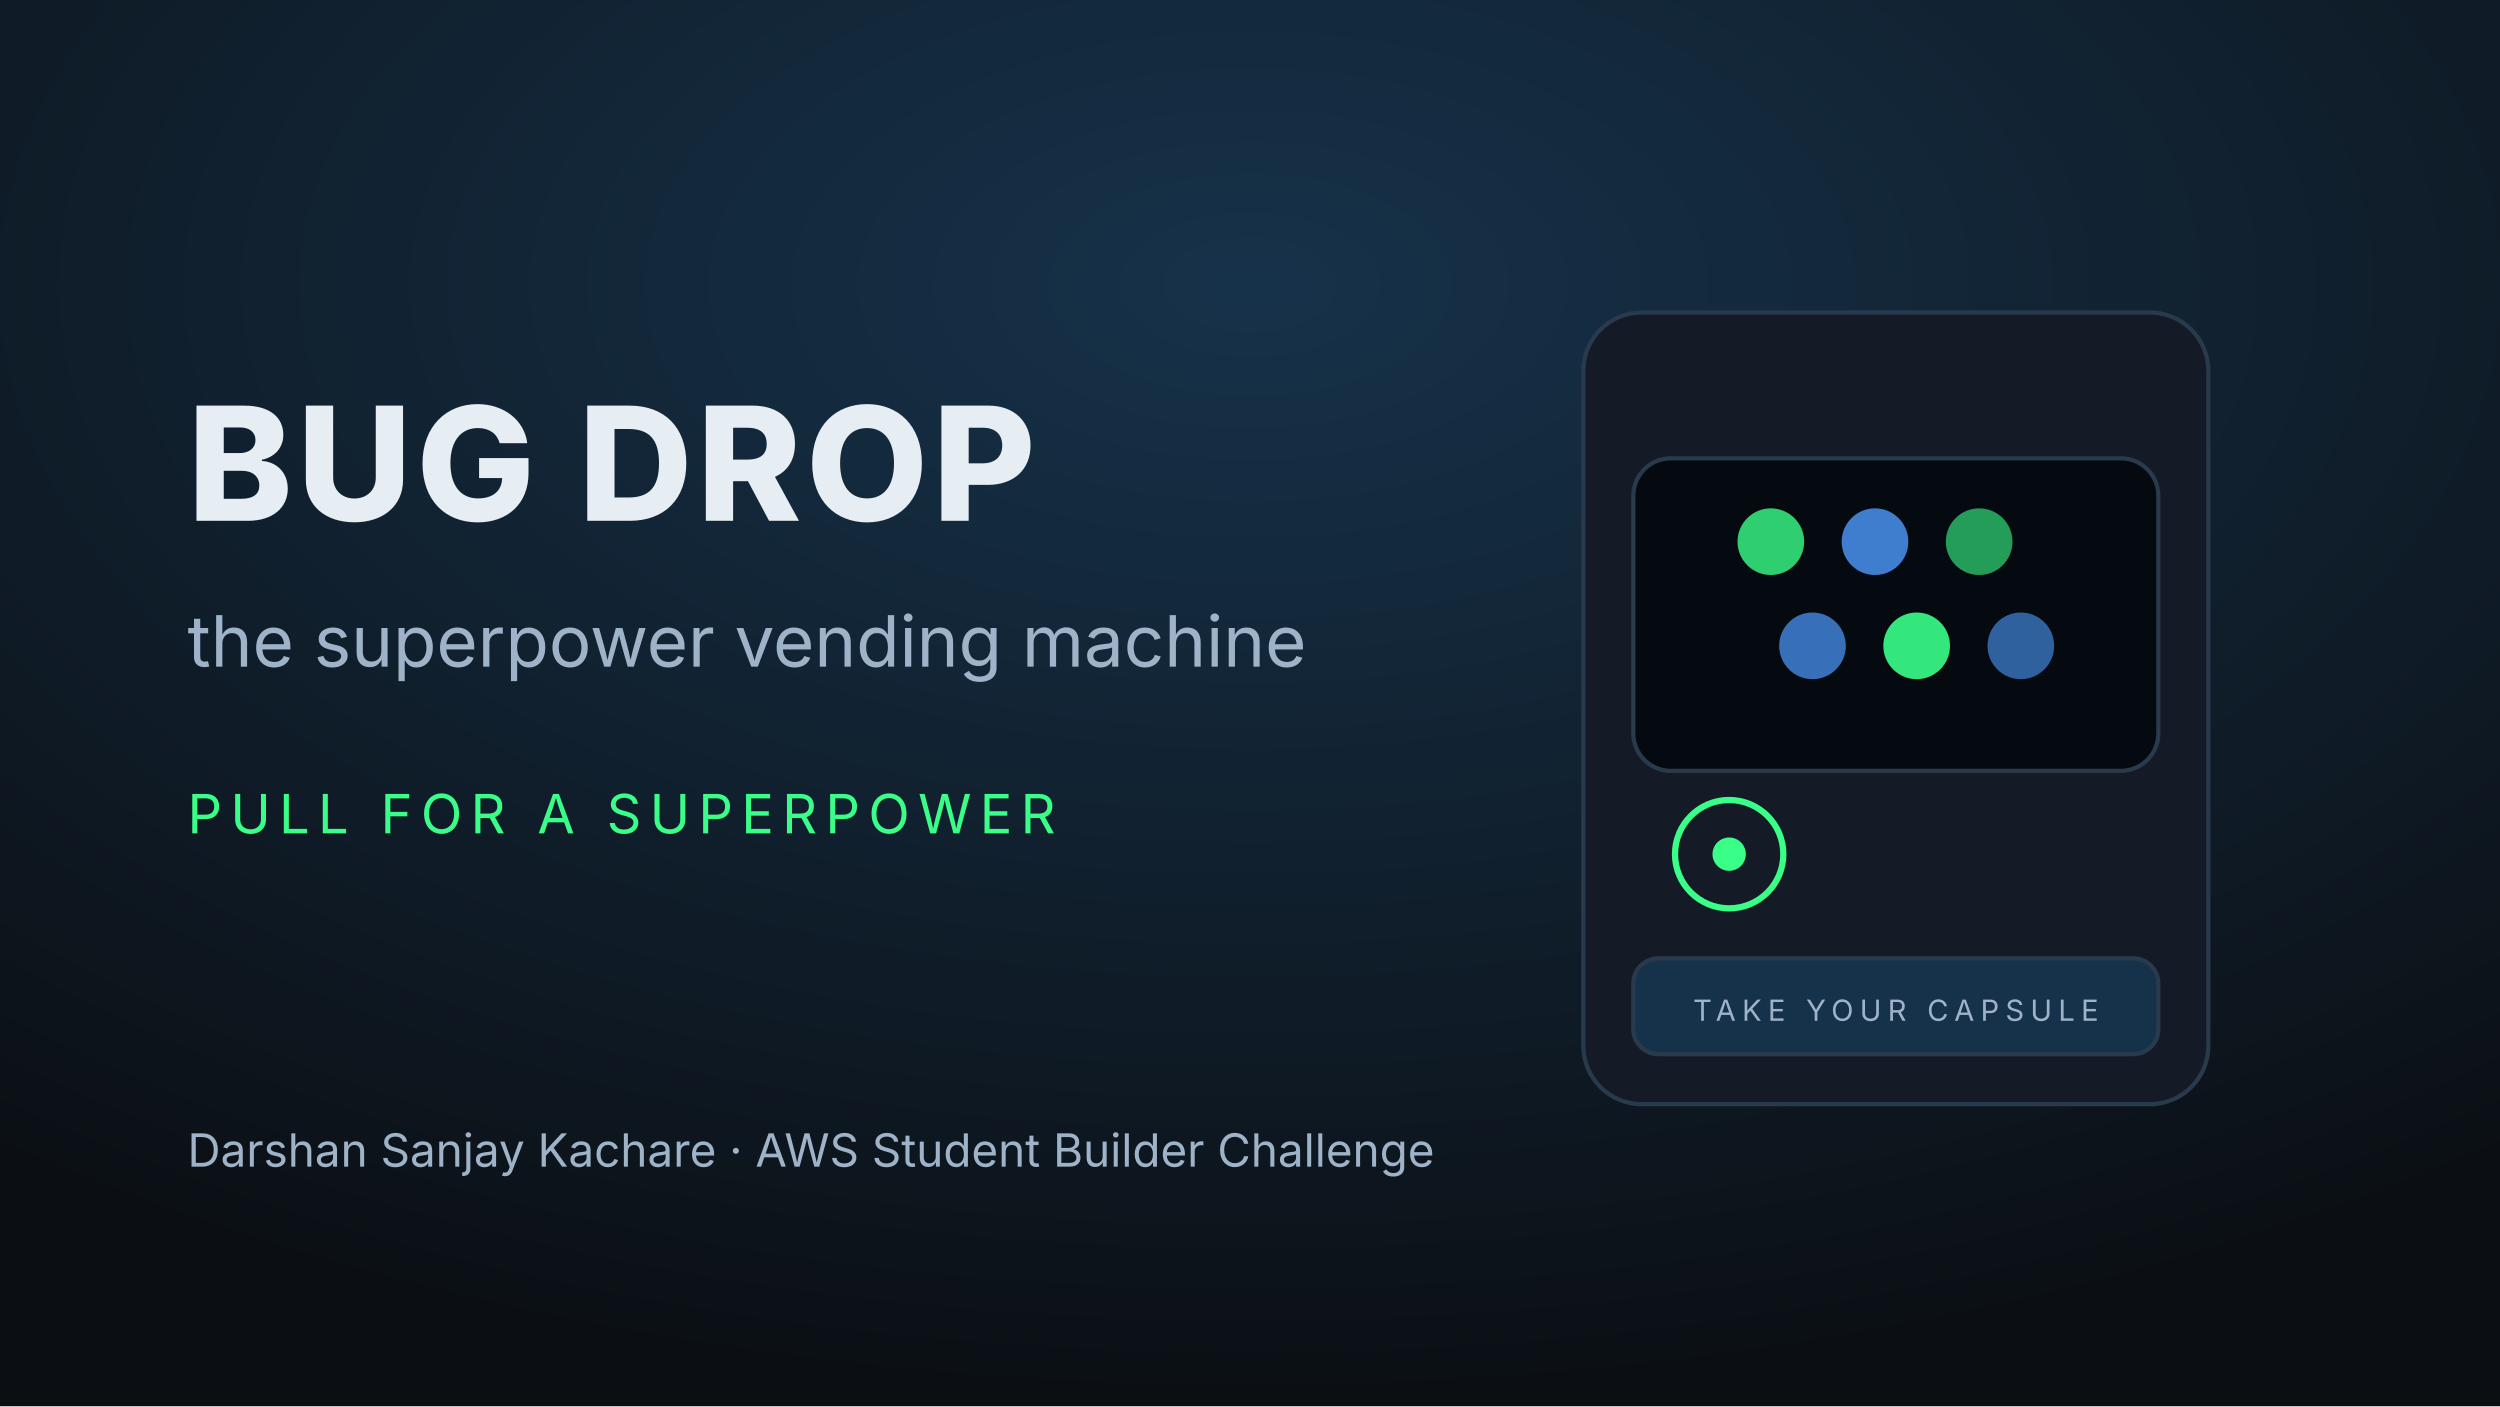
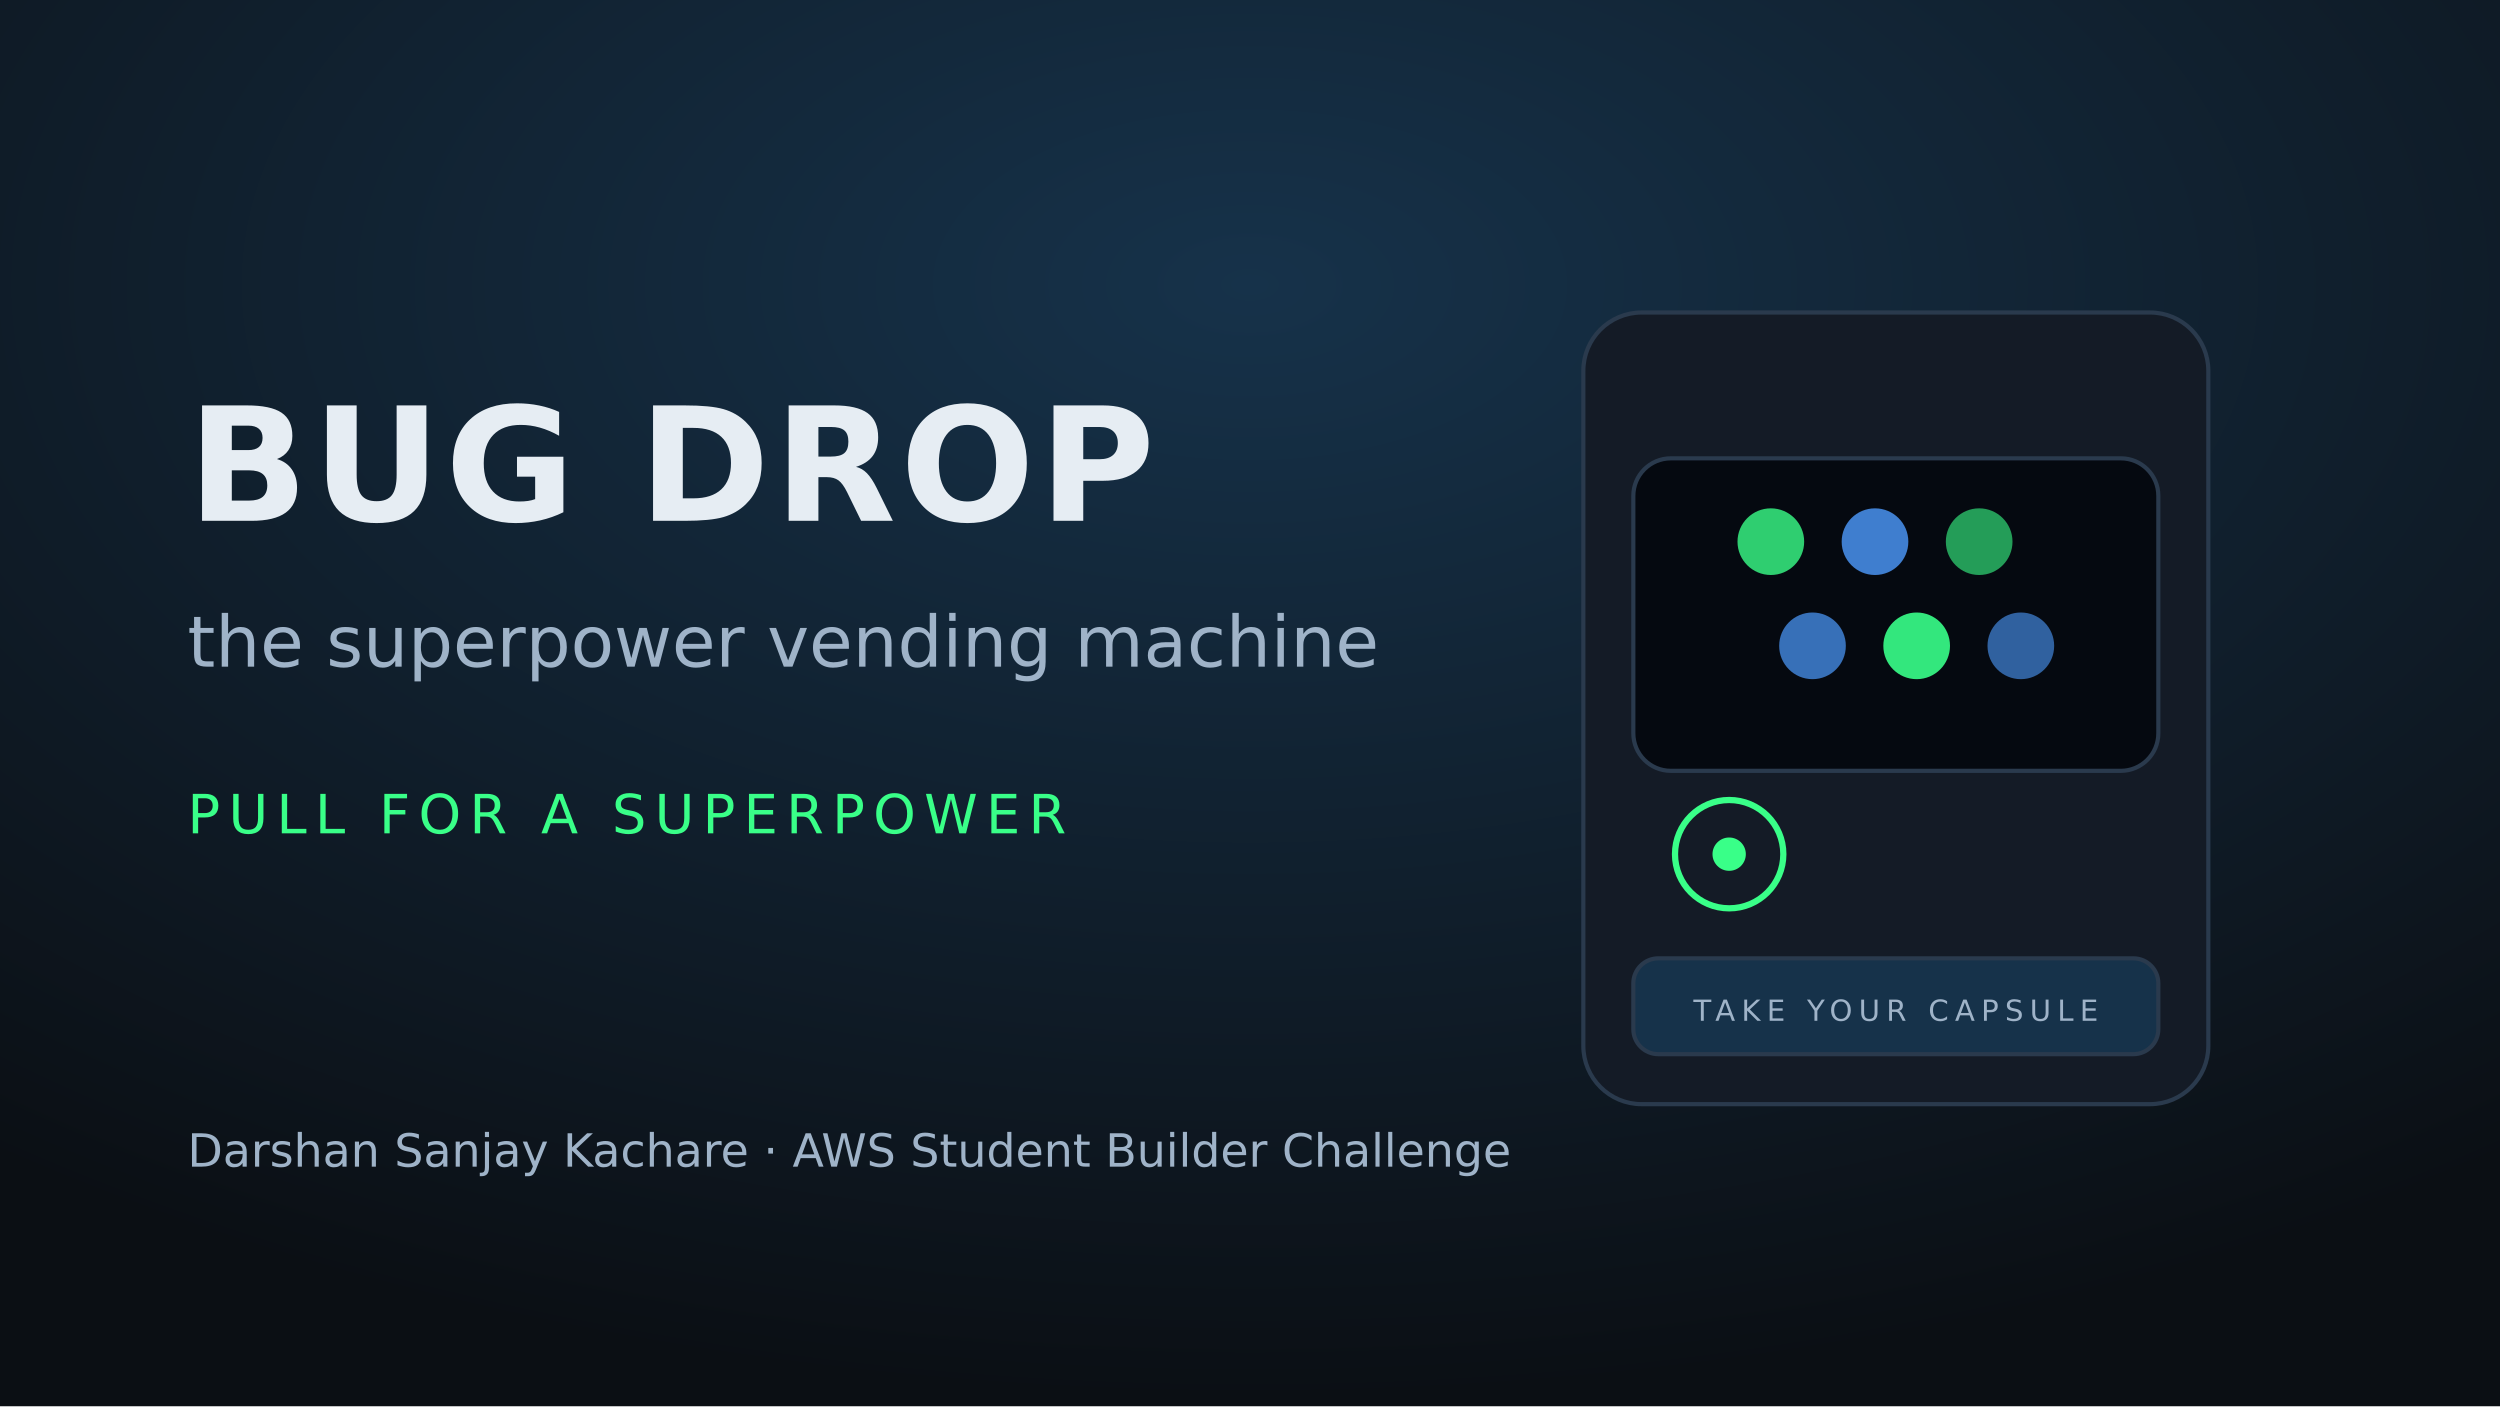
<svg xmlns="http://www.w3.org/2000/svg" width="1200" height="675" viewBox="0 0 1200 675" role="img" aria-label="BUG DROP — the Superpower Vending Machine">
  <defs>
    <radialGradient id="bg" cx="50%" cy="20%" r="80%">
      <stop offset="0%" stop-color="#16324a" />
      <stop offset="100%" stop-color="#0b0f14" />
    </radialGradient>
    <linearGradient id="accent" x1="0" y1="0" x2="1" y2="1">
      <stop offset="0%" stop-color="#39ff88" />
      <stop offset="100%" stop-color="#4d9bff" />
    </linearGradient>
  </defs>
  <rect width="1200" height="675" fill="url(#bg)" />
-   <g font-family="Inter, system-ui, sans-serif">
+   <g font-family="DejaVu Sans, Inter, system-ui, sans-serif">
    <text x="90" y="250" fill="#e6edf3" font-size="76" font-weight="800" letter-spacing="2">BUG DROP</text>
    <text x="90" y="320" fill="#9fb3c8" font-size="34">the superpower vending machine</text>
    <text x="90" y="400" fill="#39ff88" font-size="26" letter-spacing="4">PULL FOR A SUPERPOWER</text>
    <text x="90" y="560" fill="#9fb3c8" font-size="22">Darshan Sanjay Kachare · AWS Student Builder Challenge</text>
  </g>
  <g transform="translate(760 150)">
    <rect x="0" y="0" width="300" height="380" rx="28" fill="#141b26" stroke="#2a3a4d" stroke-width="2" />
    <rect x="24" y="70" width="252" height="150" rx="18" fill="#050910" stroke="#2a3a4d" stroke-width="2" />
    <circle cx="90" cy="110" r="16" fill="#39ff88" opacity="0.8" />
    <circle cx="140" cy="110" r="16" fill="#4d9bff" opacity="0.8" />
    <circle cx="190" cy="110" r="16" fill="#39ff88" opacity="0.6" />
    <circle cx="110" cy="160" r="16" fill="#4d9bff" opacity="0.7" />
    <circle cx="160" cy="160" r="16" fill="#39ff88" opacity="0.9" />
    <circle cx="210" cy="160" r="16" fill="#4d9bff" opacity="0.6" />
    <circle cx="70" cy="260" r="26" fill="none" stroke="#39ff88" stroke-width="3" />
    <circle cx="70" cy="260" r="8" fill="#39ff88" />
    <rect x="24" y="310" width="252" height="46" rx="12" fill="#16324a" stroke="#2a3a4d" stroke-width="2" />
-     <text x="150" y="340" text-anchor="middle" fill="#9fb3c8" font-size="14" letter-spacing="3" font-family="Inter, system-ui, sans-serif">TAKE YOUR CAPSULE</text>
+     <text x="150" y="340" text-anchor="middle" fill="#9fb3c8" font-size="14" letter-spacing="3" font-family="DejaVu Sans, Inter, system-ui, sans-serif">TAKE YOUR CAPSULE</text>
  </g>
</svg>
